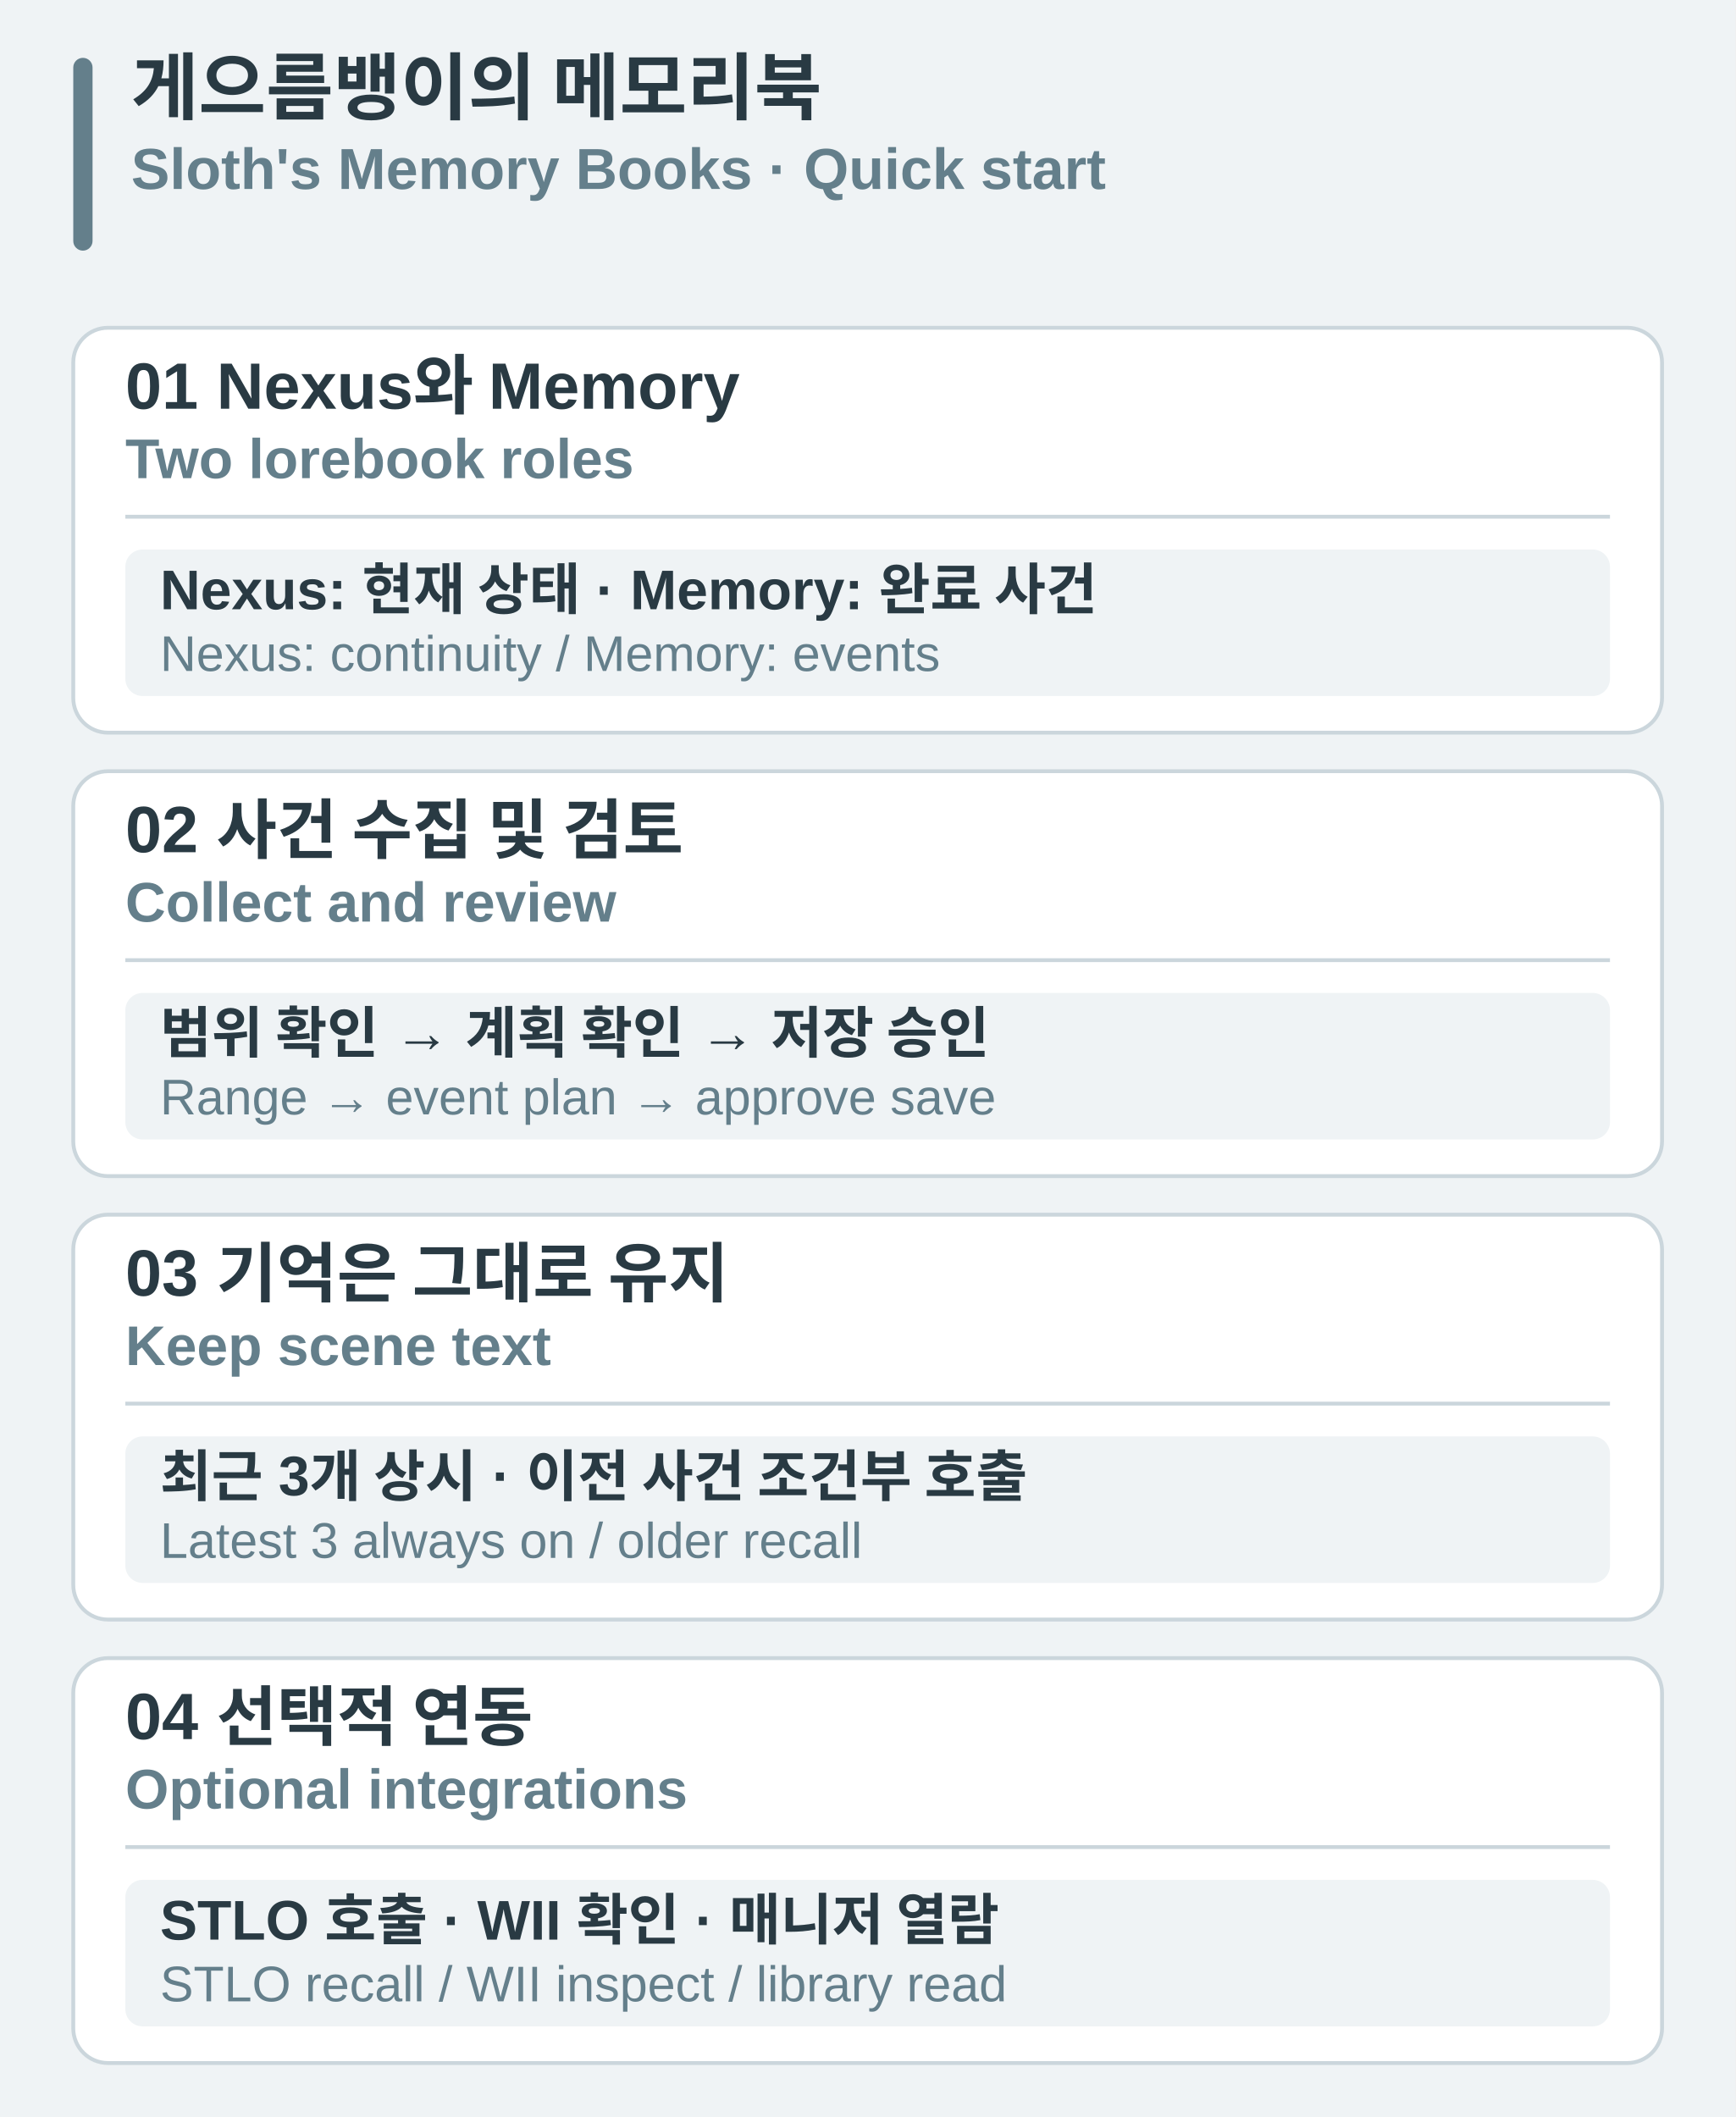
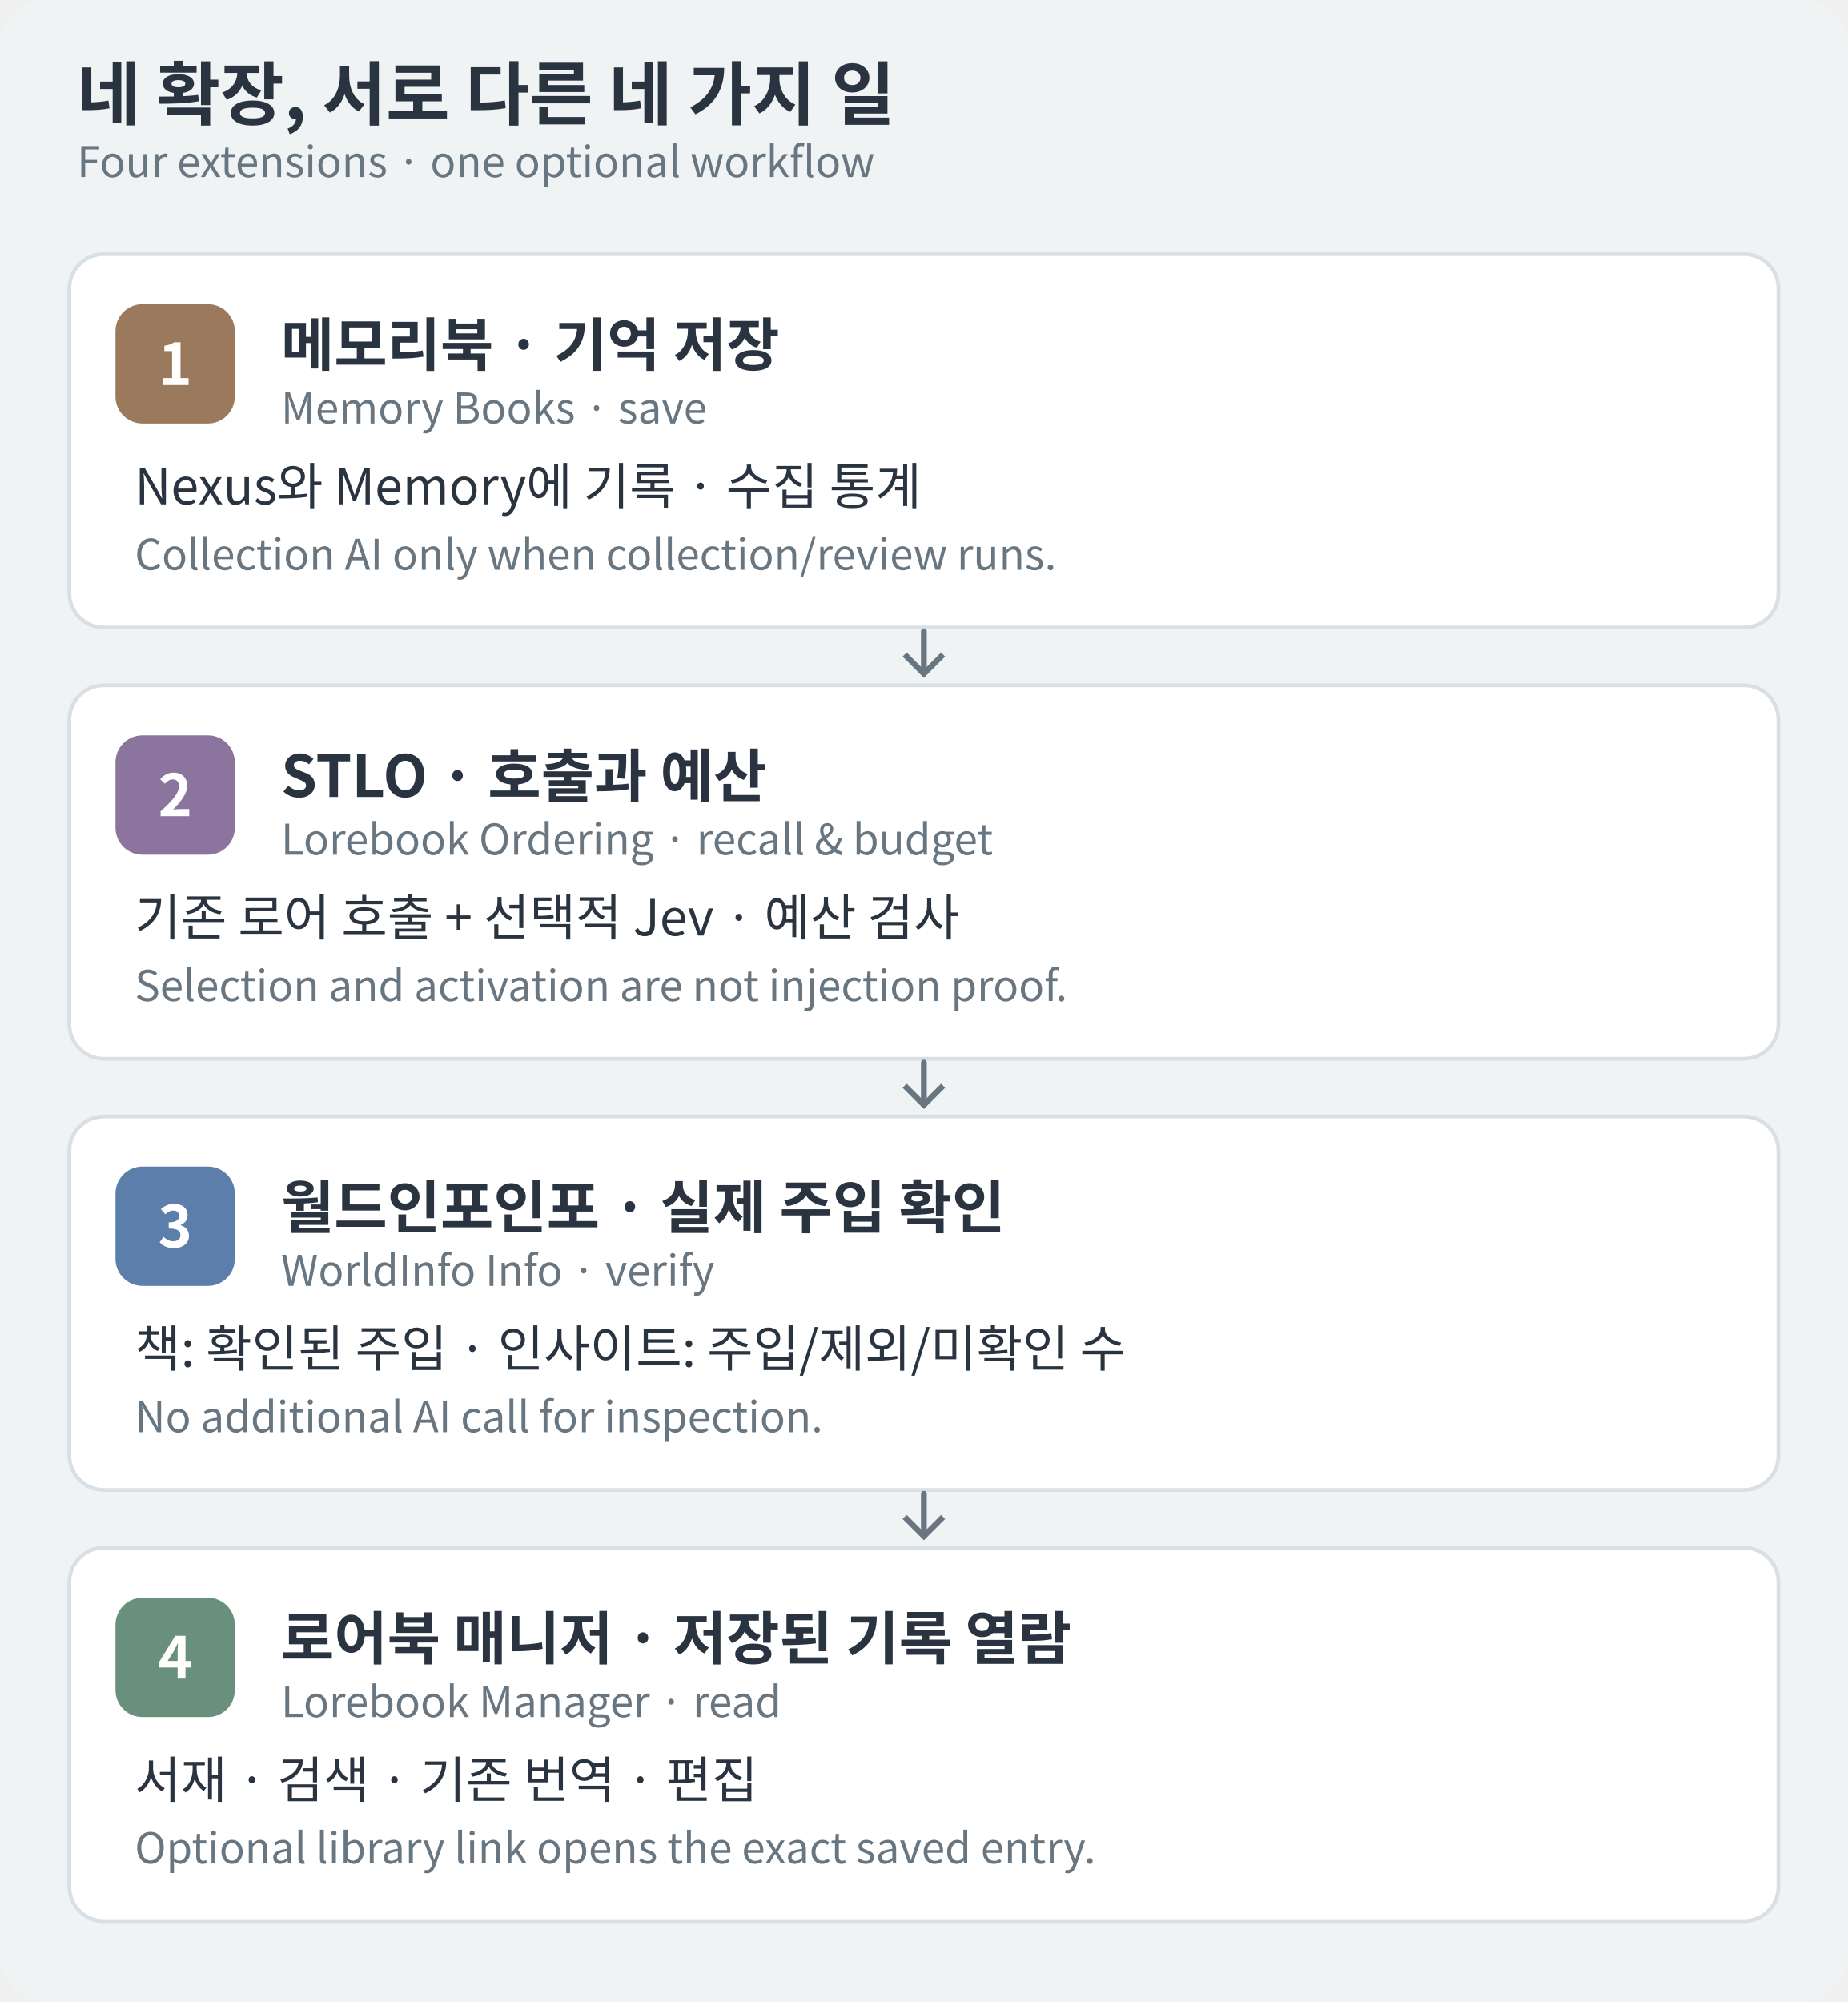
- <svg xmlns="http://www.w3.org/2000/svg" width="900" height="1098" viewBox="0 0 900 1098" font-family="Arial,'Noto Sans KR','Apple SD Gothic Neo','Malgun Gothic',sans-serif" role="img" aria-label="Memory Books Quick start">
-   <rect width="900" height="1098" fill="#eff3f5" />
-   <rect x="38" y="30" width="10" height="100" rx="5" fill="#647f8b" stroke="none" stroke-width="2" />
-   <text x="68" y="59" font-size="38" fill="#293a43" font-weight="600">게으름뱅이의 메모리북</text>
-   <text x="68" y="98" font-size="30" fill="#647f8b" font-weight="600">Sloth's Memory Books · Quick start</text>
-   <rect x="38" y="170" width="824" height="210" rx="18" fill="#fff" stroke="#cbd6dc" stroke-width="2" />
-   <text x="65" y="212" font-size="34" fill="#293a43" font-weight="600">01  Nexus와 Memory</text>
-   <text x="65" y="248" font-size="29" fill="#647f8b" font-weight="600">Two lorebook roles</text>
-   <path d="M65 268H835" stroke="#cbd6dc" stroke-width="2" />
-   <rect x="65" y="285" width="770" height="76" rx="9" fill="#eff3f5" stroke="none" stroke-width="2" />
-   <text x="83" y="316" font-size="29" fill="#293a43" font-weight="600">Nexus: 현재 상태 · Memory: 완료 사건</text>
-   <text x="83" y="348" font-size="26" fill="#647f8b" font-weight="400">Nexus: continuity / Memory: events</text>
-   <rect x="38" y="400" width="824" height="210" rx="18" fill="#fff" stroke="#cbd6dc" stroke-width="2" />
-   <text x="65" y="442" font-size="34" fill="#293a43" font-weight="600">02  사건 수집 및 검토</text>
-   <text x="65" y="478" font-size="29" fill="#647f8b" font-weight="600">Collect and review</text>
-   <path d="M65 498H835" stroke="#cbd6dc" stroke-width="2" />
-   <rect x="65" y="515" width="770" height="76" rx="9" fill="#eff3f5" stroke="none" stroke-width="2" />
-   <text x="83" y="546" font-size="29" fill="#293a43" font-weight="600">범위 확인 → 계획 확인 → 저장 승인</text>
-   <text x="83" y="578" font-size="26" fill="#647f8b" font-weight="400">Range → event plan → approve save</text>
-   <rect x="38" y="630" width="824" height="210" rx="18" fill="#fff" stroke="#cbd6dc" stroke-width="2" />
-   <text x="65" y="672" font-size="34" fill="#293a43" font-weight="600">03  기억은 그대로 유지</text>
-   <text x="65" y="708" font-size="29" fill="#647f8b" font-weight="600">Keep scene text</text>
-   <path d="M65 728H835" stroke="#cbd6dc" stroke-width="2" />
-   <rect x="65" y="745" width="770" height="76" rx="9" fill="#eff3f5" stroke="none" stroke-width="2" />
-   <text x="83" y="776" font-size="29" fill="#293a43" font-weight="600">최근 3개 상시 · 이전 사건 조건부 호출</text>
-   <text x="83" y="808" font-size="26" fill="#647f8b" font-weight="400">Latest 3 always on / older recall</text>
-   <rect x="38" y="860" width="824" height="210" rx="18" fill="#fff" stroke="#cbd6dc" stroke-width="2" />
-   <text x="65" y="902" font-size="34" fill="#293a43" font-weight="600">04  선택적 연동</text>
-   <text x="65" y="938" font-size="29" fill="#647f8b" font-weight="600">Optional integrations</text>
-   <path d="M65 958H835" stroke="#cbd6dc" stroke-width="2" />
-   <rect x="65" y="975" width="770" height="76" rx="9" fill="#eff3f5" stroke="none" stroke-width="2" />
-   <text x="83" y="1006" font-size="29" fill="#293a43" font-weight="600">STLO 호출 · WII 확인 · 매니저 열람</text>
-   <text x="83" y="1038" font-size="26" fill="#647f8b" font-weight="400">STLO recall / WII inspect / library read</text>
+ <svg xmlns="http://www.w3.org/2000/svg" width="480" height="520" viewBox="0 0 480 520" role="img" aria-label="네 확장, 서로 다른 네 가지 일 / Four extensions · one optional workflow">
+   <style>text{font-family:'Noto Sans CJK KR','Noto Sans KR','Malgun Gothic','Apple SD Gothic Neo',Arial,sans-serif}</style>
+   <rect x="0" y="0" width="480" height="520" rx="12" fill="#f0f3f3" stroke="none" />
+   <text x="20" y="31" font-size="18" font-weight="600" fill="#293440" text-anchor="start">네 확장, 서로 다른 네 가지 일</text>
+   <text x="20" y="46" font-size="11" font-weight="400" fill="#687681" text-anchor="start">Four extensions · one optional workflow</text>
+   <rect x="18" y="66" width="444" height="97" rx="9" fill="#fff" stroke="#d9e0e5" />
+   <rect x="30" y="79" width="31" height="31" rx="7" fill="#9a795c" stroke="none" />
+   <text x="45.5" y="100" font-size="15" font-weight="650" fill="#fff" text-anchor="middle">1</text>
+   <text x="73" y="95" font-size="15" font-weight="600" fill="#293440" text-anchor="start">메모리북 · 기억 저장</text>
+   <text x="73" y="110" font-size="11" font-weight="400" fill="#687681" text-anchor="start">Memory Books · save</text>
+   <text x="35" y="131" font-size="13" font-weight="500" fill="#293440" text-anchor="start">Nexus와 Memory에 기록 · 수집 통계</text>
+   <text x="35" y="148" font-size="11" font-weight="400" fill="#687681" text-anchor="start">Collection AI only when collection/review runs.</text>
+   <path d="M240 164L240 175" stroke="#687681" stroke-width="1.5" fill="none" stroke-linecap="round" />
+   <path d="M235 170L240 175L245 170" fill="none" stroke="#687681" stroke-width="1.5" />
+   <rect x="18" y="178" width="444" height="97" rx="9" fill="#fff" stroke="#d9e0e5" />
+   <rect x="30" y="191" width="31" height="31" rx="7" fill="#8b749e" stroke="none" />
+   <text x="45.5" y="212" font-size="15" font-weight="650" fill="#fff" text-anchor="middle">2</text>
+   <text x="73" y="207" font-size="15" font-weight="600" fill="#293440" text-anchor="start">STLO · 호출과 예산</text>
+   <text x="73" y="222" font-size="11" font-weight="400" fill="#687681" text-anchor="start">Lorebook Ordering · recall &amp; budget</text>
+   <text x="35" y="243" font-size="13" font-weight="500" fill="#293440" text-anchor="start">기존 로어 호출 + 선택적 Jev · 예산 검사</text>
+   <text x="35" y="260" font-size="11" font-weight="400" fill="#687681" text-anchor="start">Selection and activation are not injection proof.</text>
+   <path d="M240 276L240 287" stroke="#687681" stroke-width="1.5" fill="none" stroke-linecap="round" />
+   <path d="M235 282L240 287L245 282" fill="none" stroke="#687681" stroke-width="1.5" />
+   <rect x="18" y="290" width="444" height="97" rx="9" fill="#fff" stroke="#d9e0e5" />
+   <rect x="30" y="303" width="31" height="31" rx="7" fill="#5b7eab" stroke="none" />
+   <text x="45.5" y="324" font-size="15" font-weight="650" fill="#fff" text-anchor="middle">3</text>
+   <text x="73" y="319" font-size="15" font-weight="600" fill="#293440" text-anchor="start">월드인포인포 · 실제 주입 확인</text>
+   <text x="73" y="334" font-size="11" font-weight="400" fill="#687681" text-anchor="start">WorldInfo Info · verify</text>
+   <text x="35" y="355" font-size="13" font-weight="500" fill="#293440" text-anchor="start">책: 확인된 주입 · 인사이트: 주입/제외/미확인 수</text>
+   <text x="35" y="372" font-size="11" font-weight="400" fill="#687681" text-anchor="start">No additional AI call for inspection.</text>
+   <path d="M240 388L240 399" stroke="#687681" stroke-width="1.5" fill="none" stroke-linecap="round" />
+   <path d="M235 394L240 399L245 394" fill="none" stroke="#687681" stroke-width="1.5" />
+   <rect x="18" y="402" width="444" height="97" rx="9" fill="#fff" stroke="#d9e0e5" />
+   <rect x="30" y="415" width="31" height="31" rx="7" fill="#69907c" stroke="none" />
+   <text x="45.5" y="436" font-size="15" font-weight="650" fill="#fff" text-anchor="middle">4</text>
+   <text x="73" y="431" font-size="15" font-weight="600" fill="#293440" text-anchor="start">로어북 매니저 · 저장된 기록 열람</text>
+   <text x="73" y="446" font-size="11" font-weight="400" fill="#687681" text-anchor="start">Lorebook Manager · read</text>
+   <text x="35" y="467" font-size="13" font-weight="500" fill="#293440" text-anchor="start">서재 · 검색 · 기존 번역 · 편집</text>
+   <text x="35" y="484" font-size="11" font-weight="400" fill="#687681" text-anchor="start">Optional library link opens the exact saved entry.</text>
</svg>
